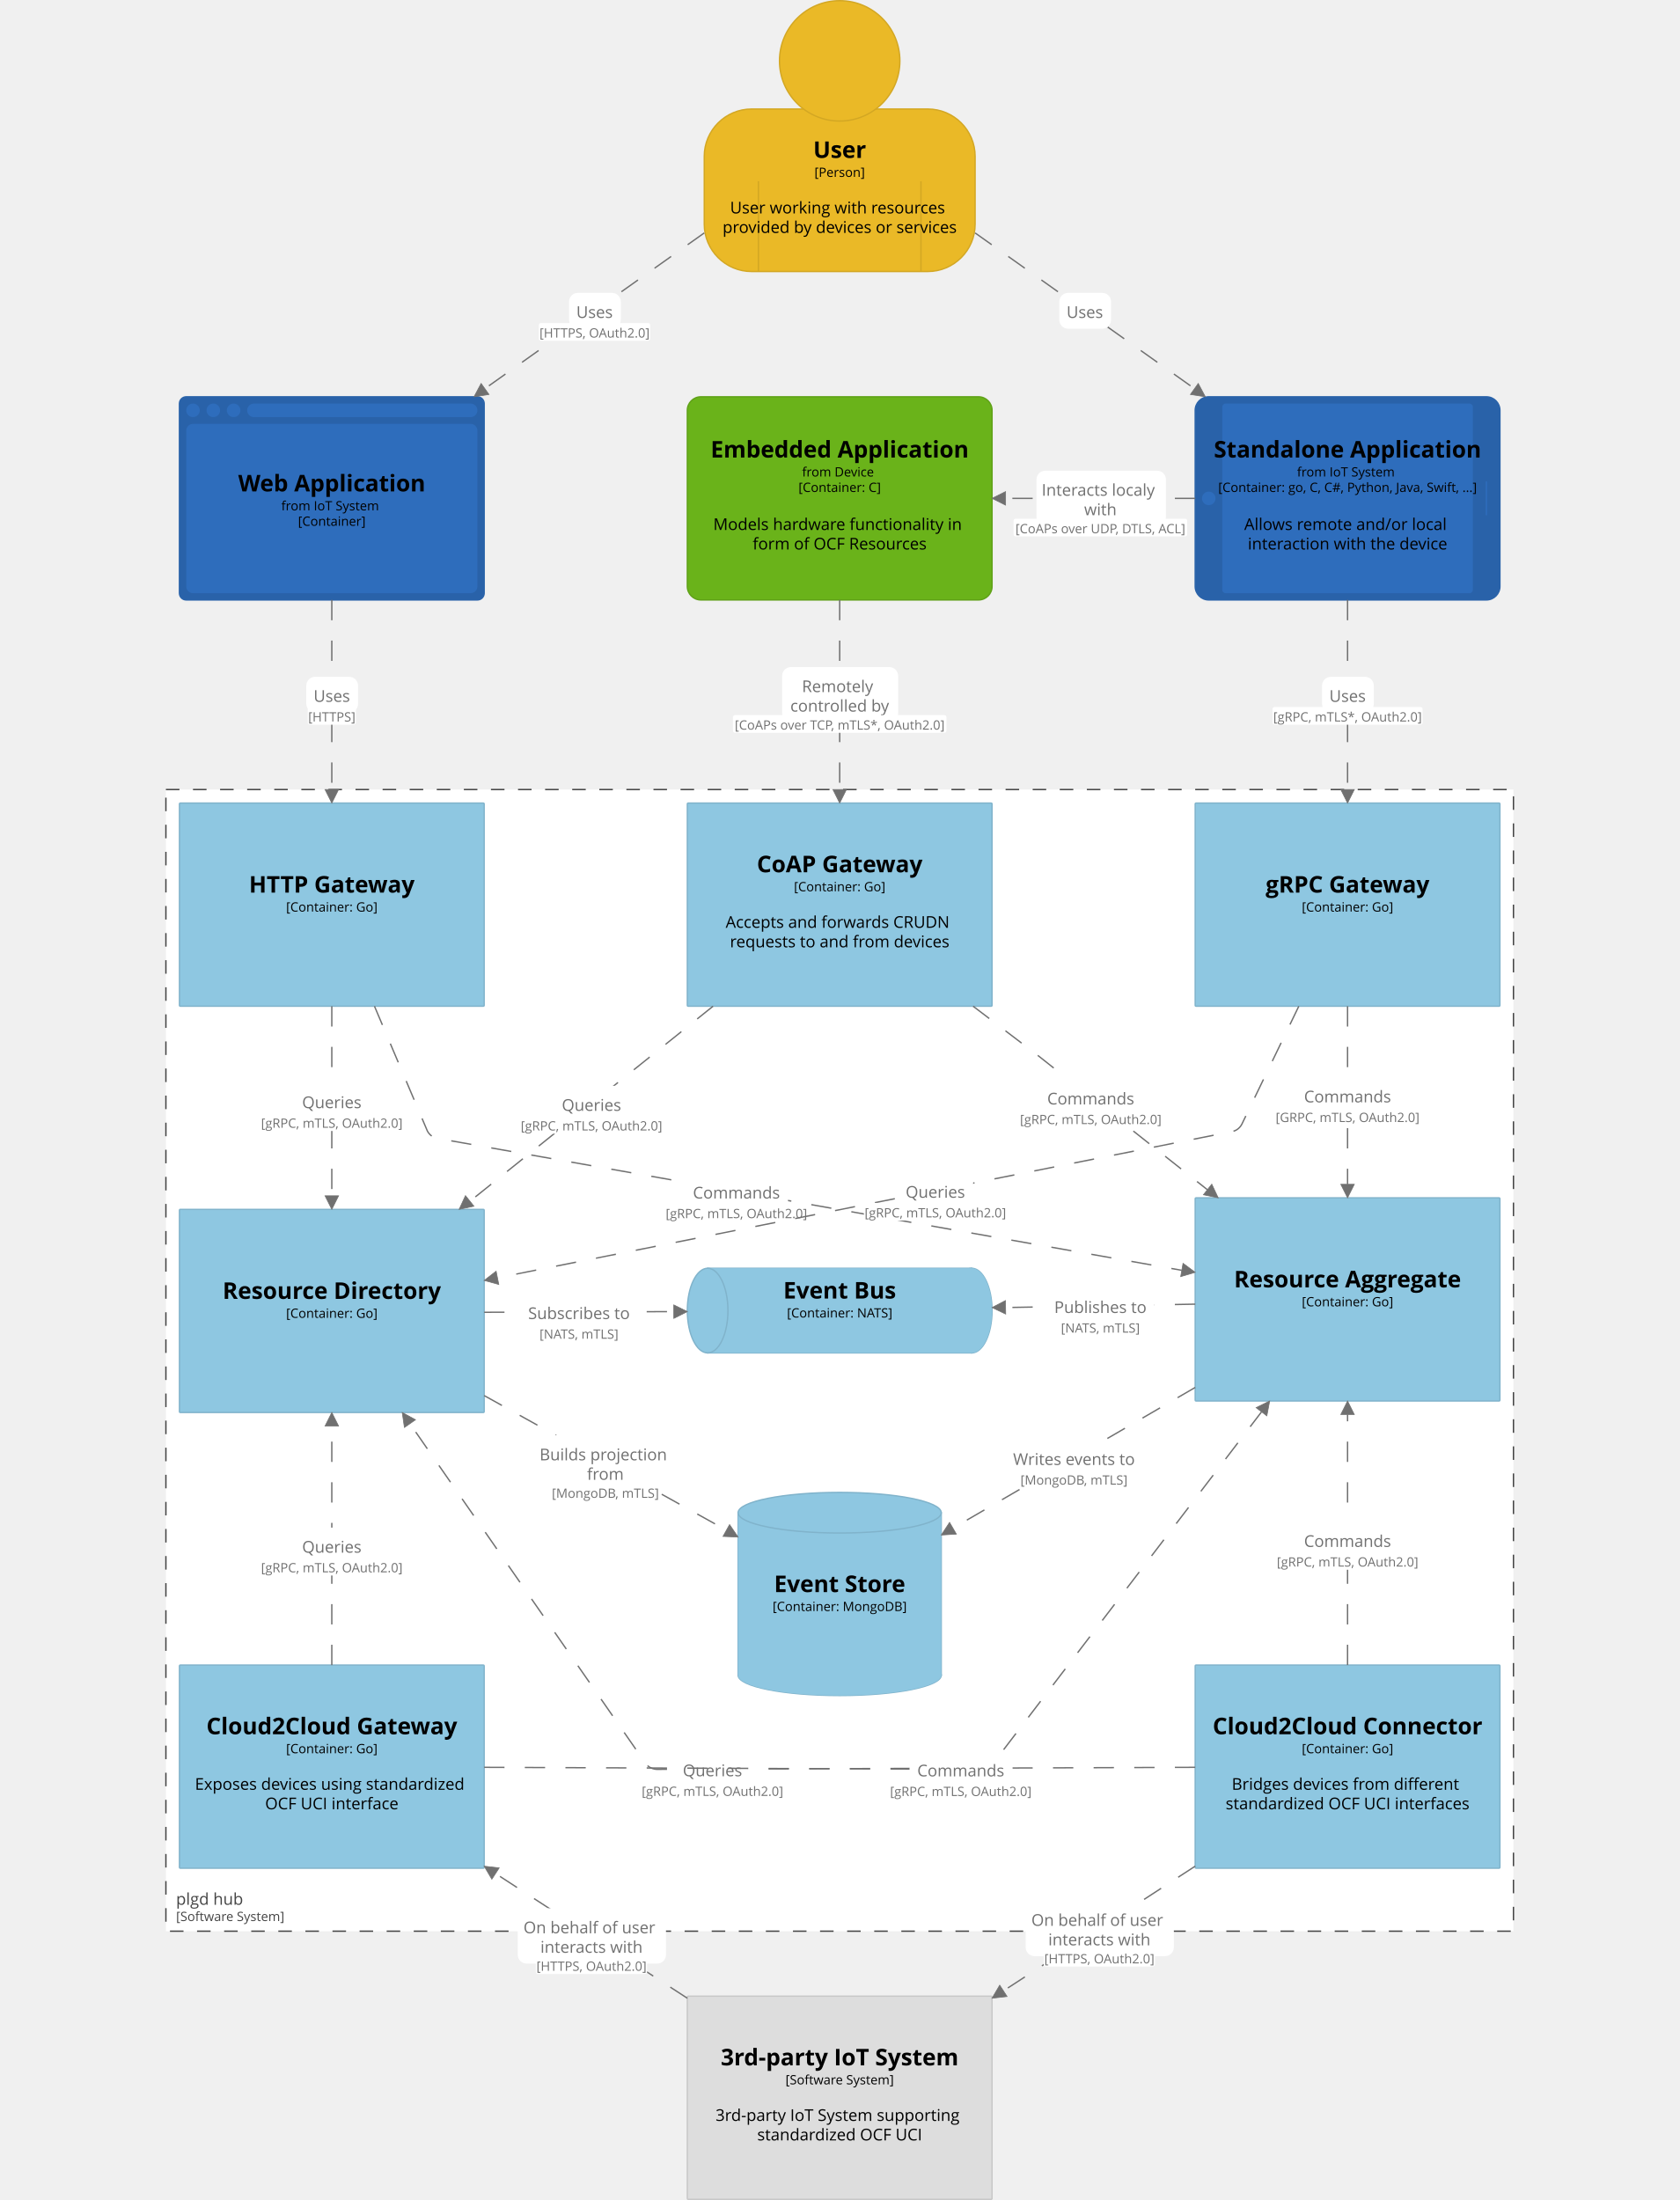
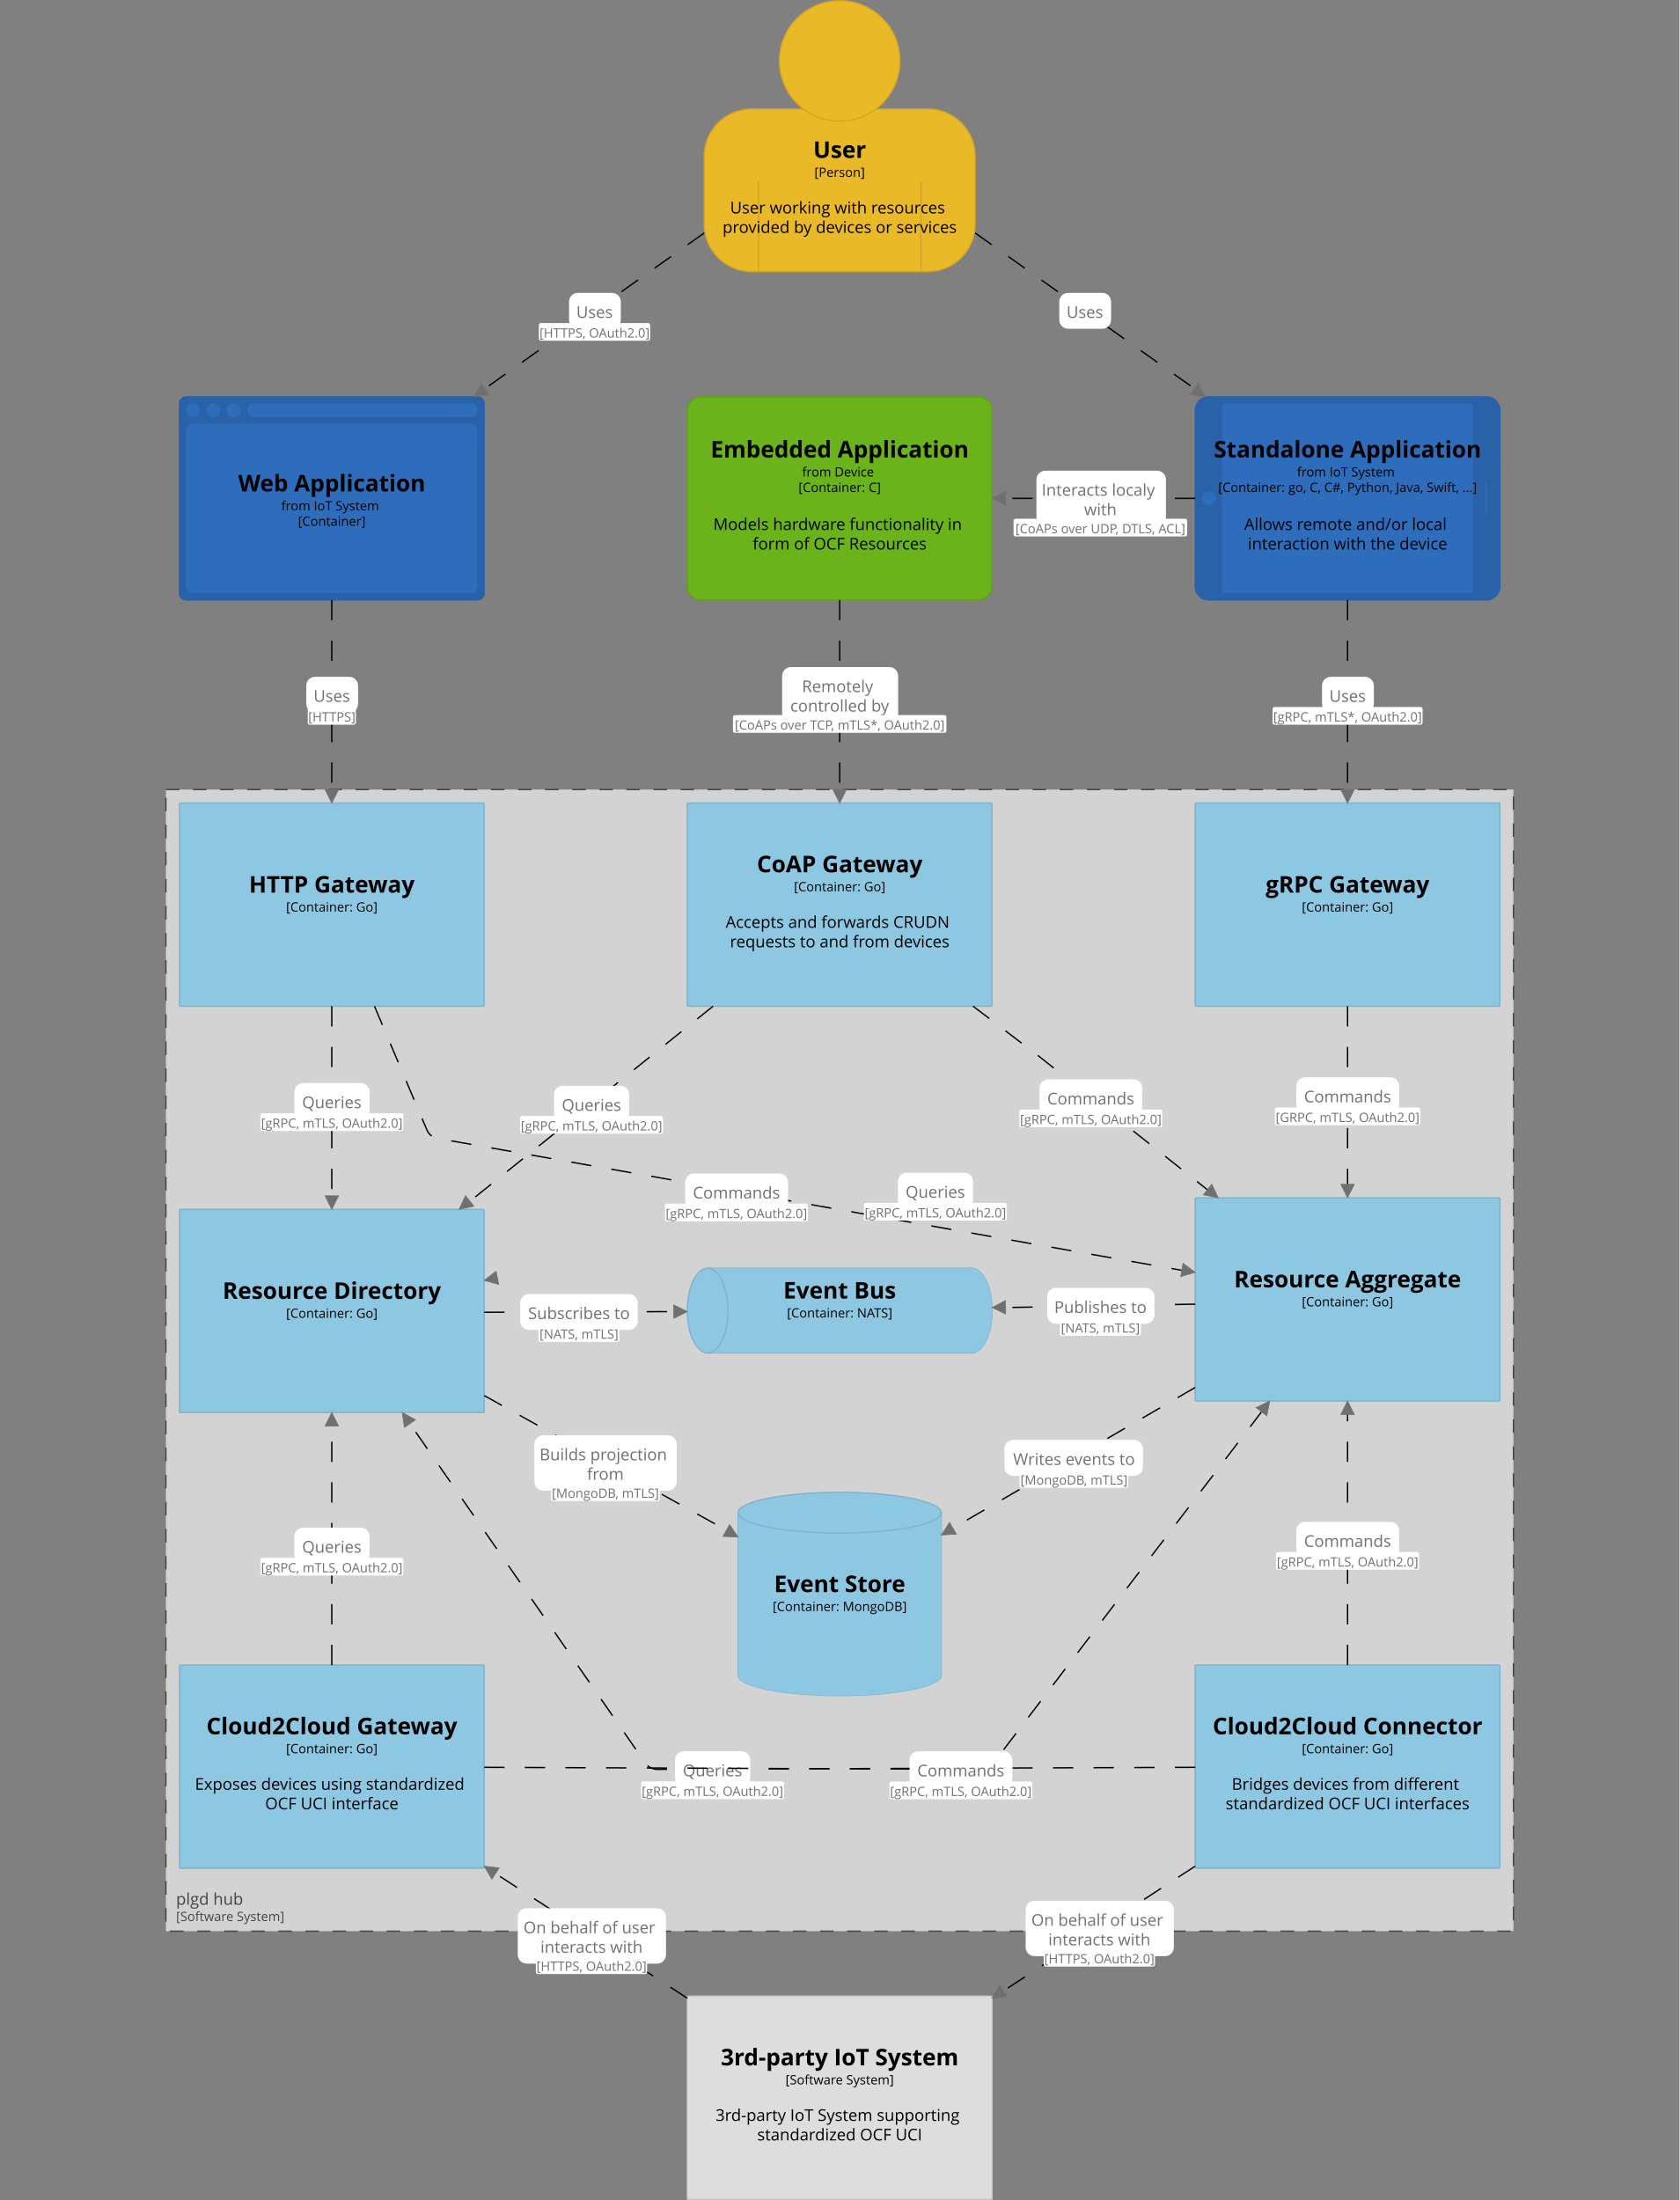
<svg xmlns="http://www.w3.org/2000/svg" xmlns:xlink="http://www.w3.org/1999/xlink" viewBox="0 0 2480 3249">
+   <rect width="100%" height="100%" fill="#808080" />
  <g transform="translate(245 1166)">
-     <rect width="1990" height="1686" rx="0" ry="0" fill="#fff" stroke="#444" stroke-width="2" stroke-dasharray="20, 20" pointer-events="none" />
+     <rect width="1990" height="1686" rx="0" ry="0" fill="lightgray" stroke="#444" stroke-width="2" stroke-dasharray="20, 20" pointer-events="none" />
    <text font-size="24" y="1647" fill="#444" x="10" pointer-events="visible" font-family="'Open Sans'" transform="translate(15)">
      <tspan dy="0em" x="0">plgd hub</tspan>
    </text>
    <text font-size="19" y="1671" fill="#444" x="10" pointer-events="visible" font-family="'Open Sans'" transform="translate(15)">
      <tspan dy="0em" x="0">[Software System]</tspan>
    </text>
  </g>
  <g transform="translate(1765 586)">
    <rect rx="20" ry="20" stroke="#2962a9" stroke-width="2" pointer-events="visiblePainted" fill="#2962a9" width="450" height="300" />
    <rect rx="5" ry="5" pointer-events="visiblePainted" fill="#2e6dbc" width="370" height="280" x="40" y="10" />
    <circle fill="#2e6dbc" cx="20" cy="150" r="10" />
    <path stroke="#2e6dbc" stroke-width="2" d="M430 125v50" />
    <text font-size="34" y=".8em" font-weight="bold" text-anchor="middle" pointer-events="visible" font-family="'Open Sans'" transform="translate(225 62.5)">
      <tspan dy="0em" x="0">Standalone Application</tspan>
    </text>
    <text font-size="19" y=".8em" text-anchor="middle" font-family="'Open Sans'" transform="translate(225 102.5)">
      <tspan dy="0em" x="0">from IoT System</tspan>
      <tspan dy="1.2em" x="0">[Container: go, C, C#, Python, Java, Swift, ...]</tspan>
    </text>
    <text font-size="24" y=".8em" text-anchor="middle" font-family="'Open Sans'" transform="translate(225 177.5)">
      <tspan dy="0em" x="0">Allows remote and/or local</tspan>
      <tspan dy="1.2em" x="0">interaction with the device</tspan>
    </text>
    <image />
  </g>
  <g transform="translate(265 586)">
    <rect rx="10" ry="10" stroke="#2962a9" stroke-width="2" pointer-events="visiblePainted" fill="#2962a9" width="450" height="300" />
    <rect rx="10" ry="10" pointer-events="visiblePainted" fill="#2e6dbc" width="430" height="250" x="10" y="40" />
    <circle fill="#2e6dbc" cx="20" cy="20" r="10" />
    <circle fill="#2e6dbc" cx="50" cy="20" r="10" />
    <circle fill="#2e6dbc" cx="80" cy="20" r="10" />
    <rect rx="10" ry="10" pointer-events="visiblePainted" fill="#2e6dbc" width="340" height="20" x="100" y="10" />
    <text font-size="34" y=".8em" font-weight="bold" text-anchor="middle" pointer-events="visible" font-family="'Open Sans'" transform="translate(225 112.5)">
      <tspan dy="0em" x="0">Web Application</tspan>
    </text>
    <text font-size="19" y=".8em" text-anchor="middle" font-family="'Open Sans'" transform="translate(225 152.5)">
      <tspan dy="0em" x="0">from IoT System</tspan>
      <tspan dy="1.2em" x="0">[Container]</tspan>
    </text>
    <image />
  </g>
  <g transform="translate(1015 586)">
    <rect rx="20" ry="20" stroke="#5fa117" stroke-width="2" pointer-events="visiblePainted" fill="#6ab31a" width="450" height="300" />
    <text font-size="34" y=".8em" font-weight="bold" text-anchor="middle" pointer-events="visible" font-family="'Open Sans'" transform="translate(225 62.5)">
      <tspan dy="0em" x="0">Embedded Application</tspan>
    </text>
    <text font-size="19" y=".8em" text-anchor="middle" font-family="'Open Sans'" transform="translate(225 102.5)">
      <tspan dy="0em" x="0">from Device</tspan>
      <tspan dy="1.2em" x="0">[Container: C]</tspan>
    </text>
    <text font-size="24" y=".8em" text-anchor="middle" font-family="'Open Sans'" transform="translate(225 177.5)">
      <tspan dy="0em" x="0">Models hardware functionality in</tspan>
      <tspan dy="1.2em" x="0">form of OCF Resources</tspan>
    </text>
    <image />
  </g>
  <g transform="translate(265 1786)">
    <rect rx="1" ry="1" stroke="#80b3cb" stroke-width="2" pointer-events="visiblePainted" fill="#8ec7e1" width="450" height="300" />
    <text font-size="34" y=".8em" font-weight="bold" text-anchor="middle" pointer-events="visible" font-family="'Open Sans'" transform="translate(225 105)">
      <tspan dy="0em" x="0">Resource Directory</tspan>
    </text>
    <text font-size="19" y=".8em" text-anchor="middle" font-family="'Open Sans'" transform="translate(225 145)">
      <tspan dy="0em" x="0">[Container: Go]</tspan>
    </text>
    <image />
  </g>
  <g transform="translate(1765 1769)">
    <rect rx="1" ry="1" stroke="#80b3cb" stroke-width="2" pointer-events="visiblePainted" fill="#8ec7e1" width="450" height="300" />
    <text font-size="34" y=".8em" font-weight="bold" text-anchor="middle" pointer-events="visible" font-family="'Open Sans'" transform="translate(225 105)">
      <tspan dy="0em" x="0">Resource Aggregate</tspan>
    </text>
    <text font-size="19" y=".8em" text-anchor="middle" font-family="'Open Sans'" transform="translate(225 145)">
      <tspan dy="0em" x="0">[Container: Go]</tspan>
    </text>
    <image />
  </g>
  <g transform="translate(1015 1186)">
    <rect rx="1" ry="1" stroke="#80b3cb" stroke-width="2" pointer-events="visiblePainted" fill="#8ec7e1" width="450" height="300" />
    <text font-size="34" y=".8em" font-weight="bold" text-anchor="middle" pointer-events="visible" font-family="'Open Sans'" transform="translate(225 75)">
      <tspan dy="0em" x="0">CoAP Gateway</tspan>
    </text>
    <text font-size="19" y=".8em" text-anchor="middle" font-family="'Open Sans'" transform="translate(225 115)">
      <tspan dy="0em" x="0">[Container: Go]</tspan>
    </text>
    <text font-size="24" y=".8em" text-anchor="middle" font-family="'Open Sans'" transform="translate(225 165)">
      <tspan dy="0em" x="0">Accepts and forwards CRUDN</tspan>
      <tspan dy="1.2em" x="0">requests to and from devices</tspan>
    </text>
    <image />
  </g>
  <g transform="translate(1765 1186)">
    <rect rx="1" ry="1" stroke="#80b3cb" stroke-width="2" pointer-events="visiblePainted" fill="#8ec7e1" width="450" height="300" />
    <text font-size="34" y=".8em" font-weight="bold" text-anchor="middle" pointer-events="visible" font-family="'Open Sans'" transform="translate(225 105)">
      <tspan dy="0em" x="0">gRPC Gateway</tspan>
    </text>
    <text font-size="19" y=".8em" text-anchor="middle" font-family="'Open Sans'" transform="translate(225 145)">
      <tspan dy="0em" x="0">[Container: Go]</tspan>
    </text>
    <image />
  </g>
  <g transform="translate(1040 1)">
    <rect y="160" width="400" height="240" rx="70" stroke="#d3a723" stroke-width="2" pointer-events="visiblePainted" fill="#eab927" />
    <circle cx="200" cy="88.889" r="88.889" stroke="#d3a723" stroke-width="2" pointer-events="visiblePainted" fill="#eab927" />
    <path stroke="#d3a723" stroke-width="2" d="M80 266.667V400M320 266.667V400" />
    <text font-size="34" y=".8em" font-weight="bold" text-anchor="middle" pointer-events="visible" font-family="'Open Sans'" transform="translate(200 205)">
      <tspan dy="0em" x="0">User</tspan>
    </text>
    <text font-size="19" y=".8em" text-anchor="middle" font-family="'Open Sans'" transform="translate(200 245)">
      <tspan dy="0em" x="0">[Person]</tspan>
    </text>
    <text font-size="24" y=".8em" text-anchor="middle" font-family="'Open Sans'" transform="translate(200 295)">
      <tspan dy="0em" x="0">User working with resources</tspan>
      <tspan dy="1.2em" x="0">provided by devices or services</tspan>
    </text>
    <image />
  </g>
  <g transform="translate(265 2459)">
    <rect rx="1" ry="1" stroke="#80b3cb" stroke-width="2" pointer-events="visiblePainted" fill="#8ec7e1" width="450" height="300" />
    <text font-size="34" y=".8em" font-weight="bold" text-anchor="middle" pointer-events="visible" font-family="'Open Sans'" transform="translate(225 75)">
      <tspan dy="0em" x="0">Cloud2Cloud Gateway</tspan>
    </text>
    <text font-size="19" y=".8em" text-anchor="middle" font-family="'Open Sans'" transform="translate(225 115)">
      <tspan dy="0em" x="0">[Container: Go]</tspan>
    </text>
    <text font-size="24" y=".8em" text-anchor="middle" font-family="'Open Sans'" transform="translate(225 165)">
      <tspan dy="0em" x="0">Exposes devices using standardized</tspan>
      <tspan dy="1.2em" x="0">OCF UCI interface</tspan>
    </text>
    <image />
  </g>
  <g transform="translate(1765 2459)">
    <rect rx="1" ry="1" stroke="#80b3cb" stroke-width="2" pointer-events="visiblePainted" fill="#8ec7e1" width="450" height="300" />
    <text font-size="34" y=".8em" font-weight="bold" text-anchor="middle" pointer-events="visible" font-family="'Open Sans'" transform="translate(225 75)">
      <tspan dy="0em" x="0">Cloud2Cloud Connector</tspan>
    </text>
    <text font-size="19" y=".8em" text-anchor="middle" font-family="'Open Sans'" transform="translate(225 115)">
      <tspan dy="0em" x="0">[Container: Go]</tspan>
    </text>
    <text font-size="24" y=".8em" text-anchor="middle" font-family="'Open Sans'" transform="translate(225 165)">
      <tspan dy="0em" x="0">Bridges devices from different</tspan>
      <tspan dy="1.2em" x="0">standardized OCF UCI interfaces</tspan>
    </text>
    <image />
  </g>
  <g transform="translate(1015 2948)">
    <rect rx="1" ry="1" stroke="#c7c7c7" stroke-width="2" pointer-events="visiblePainted" fill="#ddd" width="450" height="300" />
    <text font-size="34" y=".8em" font-weight="bold" text-anchor="middle" pointer-events="visible" font-family="'Open Sans'" transform="translate(225 75)">
      <tspan dy="0em" x="0">3rd-party IoT System</tspan>
    </text>
    <text font-size="19" y=".8em" text-anchor="middle" font-family="'Open Sans'" transform="translate(225 115)">
      <tspan dy="0em" x="0">[Software System]</tspan>
    </text>
    <text font-size="24" y=".8em" text-anchor="middle" font-family="'Open Sans'" transform="translate(225 165)">
      <tspan dy="0em" x="0">3rd-party IoT System supporting</tspan>
      <tspan dy="1.2em" x="0">standardized OCF UCI</tspan>
    </text>
    <image />
  </g>
  <g transform="translate(265 1186)">
    <rect rx="1" ry="1" stroke="#80b3cb" stroke-width="2" pointer-events="visiblePainted" fill="#8ec7e1" width="450" height="300" />
    <text font-size="34" y=".8em" font-weight="bold" text-anchor="middle" pointer-events="visible" font-family="'Open Sans'" transform="translate(225 105)">
      <tspan dy="0em" x="0">HTTP Gateway</tspan>
    </text>
    <text font-size="19" y=".8em" text-anchor="middle" font-family="'Open Sans'" transform="translate(225 145)">
      <tspan dy="0em" x="0">[Container: Go]</tspan>
    </text>
    <image />
  </g>
  <g transform="translate(1090 2204)">
    <ellipse id="a" cx="150" cy="270" rx="150" ry="30" stroke="#80b3cb" stroke-width="2" pointer-events="visiblePainted" fill="#8ec7e1" />
    <path id="b" stroke="#80b3cb" stroke-width="2" pointer-events="visiblePainted" fill="#8ec7e1" d="M0 30h300v240H0z" />
    <clipPath id="c" clipPathUnits="userSpaceOnUse">
      <use xlink:href="#a" width="100%" height="100%" />
      <use xlink:href="#b" width="100%" height="100%" />
    </clipPath>
    <path clip-path="url(#c)" pointer-events="visiblePainted" fill="#8ec7e1" d="M0 30h300v270H0z" />
    <ellipse cx="150" cy="30" rx="150" ry="30" stroke="#80b3cb" stroke-width="2" pointer-events="visiblePainted" fill="#8ec7e1" />
    <text font-size="34" y=".8em" font-weight="bold" text-anchor="middle" pointer-events="visible" font-family="'Open Sans'" transform="translate(150 120)">
      <tspan dy="0em" x="0">Event Store</tspan>
    </text>
    <text font-size="19" y=".8em" text-anchor="middle" font-family="'Open Sans'" transform="translate(150 160)">
      <tspan dy="0em" x="0">[Container: MongoDB]</tspan>
    </text>
    <image />
  </g>
  <g transform="translate(1015 1873)">
    <ellipse id="d" cx="420" cy="62.5" rx="30" ry="62.5" stroke="#80b3cb" stroke-width="2" pointer-events="visiblePainted" fill="#8ec7e1" />
    <path id="e" stroke="#80b3cb" stroke-width="2" pointer-events="visiblePainted" fill="#8ec7e1" d="M30 0h390v125H30z" />
    <clipPath id="f" clipPathUnits="userSpaceOnUse">
      <use xlink:href="#d" width="100%" height="100%" />
      <use xlink:href="#e" width="100%" height="100%" />
    </clipPath>
    <path clip-path="url(#f)" pointer-events="visiblePainted" fill="#8ec7e1" d="M30 0h420v125H30z" />
    <ellipse cx="30" cy="62.5" rx="30" ry="62.5" stroke="#80b3cb" stroke-width="2" pointer-events="visiblePainted" fill="#8ec7e1" />
    <text font-size="34" y=".8em" font-weight="bold" text-anchor="middle" pointer-events="visible" font-family="'Open Sans'" transform="translate(225 17.5)">
      <tspan dy="0em" x="0">Event Bus</tspan>
    </text>
    <text font-size="19" y=".8em" text-anchor="middle" font-family="'Open Sans'" transform="translate(225 57.5)">
      <tspan dy="0em" x="0">[Container: NATS]</tspan>
    </text>
    <image />
  </g>
  <g transform="translate(0 -2)">
-     <path stroke="#707070" stroke-width="2" stroke-dasharray="30, 30" fill="none" d="M1053 1488l-359 288" />
+     <path stroke="black" stroke-width="2" stroke-dasharray="30, 30" fill="none" d="M1053 1488l-359 288" />
    <path fill="#707070" stroke="#707070" d="M687.37 1767.697L678 1788l21.864-4.685z" />
    <path fill="none" d="M1053 1488l-359 288" />
    <g cursor="move">
      <g transform="translate(873.5 1632)" pointer-events="none">
        <rect fill="#fff" rx="3" ry="3" stroke="#fff" stroke-width="20" width="91.05" height="33" transform="translate(-45.3 -16.5)" />
        <text font-size="24" y=".8em" text-anchor="middle" fill="#707070" font-family="'Open Sans'" transform="translate(0 -8.7)">
          <tspan dy="0em" x="0">Queries</tspan>
        </text>
      </g>
      <g transform="translate(873.5 1663.2)" pointer-events="none">
        <rect fill="#fff" rx="3" ry="3" width="211.098" height="26.125" transform="translate(-105.5 -13.1)" />
        <text font-size="19" y=".8em" text-anchor="middle" fill="#707070" font-family="'Open Sans'" transform="translate(0 -6.9)">
          <tspan dy="0em" x="0">[gRPC, mTLS, OAuth2.0]</tspan>
        </text>
      </g>
    </g>
  </g>
  <g transform="translate(0 -2)">
-     <path stroke="#707070" stroke-width="2" stroke-dasharray="30, 30" fill="none" d="M1765 2051l-358 208" />
+     <path stroke="black" stroke-width="2" stroke-dasharray="30, 30" fill="none" d="M1765 2051l-358 208" />
    <path fill="#707070" stroke="#707070" d="M1402.265 2250.303l-12.265 18.697 22.316-1.406z" />
    <path fill="none" d="M1765 2051l-358 208" />
    <g cursor="move">
      <g transform="translate(1586 2155)" pointer-events="none">
        <rect fill="#fff" rx="3" ry="3" stroke="#fff" stroke-width="20" width="184.7" height="33" transform="translate(-92.8 -16.5)" />
        <text font-size="24" y=".8em" text-anchor="middle" fill="#707070" font-family="'Open Sans'" transform="translate(0 -8.7)">
          <tspan dy="0em" x="0">Writes events to</tspan>
        </text>
      </g>
      <g transform="translate(1586 2186.2)" pointer-events="none">
        <rect fill="#fff" rx="3" ry="3" width="160.59" height="26.125" transform="translate(-80.3 -13.1)" />
        <text font-size="19" y=".8em" text-anchor="middle" fill="#707070" font-family="'Open Sans'" transform="translate(0 -6.9)">
          <tspan dy="0em" x="0">[MongoDB, mTLS]</tspan>
        </text>
      </g>
    </g>
  </g>
  <g transform="translate(0 -2)">
-     <path stroke="#707070" stroke-width="2" stroke-dasharray="30, 30" fill="none" d="M490 888v280" />
+     <path stroke="black" stroke-width="2" stroke-dasharray="30, 30" fill="none" d="M490 888v280" />
    <path fill="#707070" stroke="#707070" d="M480 1168l10 20 10-20z" />
    <path fill="none" d="M490 888v280" />
    <g cursor="move">
      <g transform="translate(490 1028)" pointer-events="none">
        <rect fill="#fff" rx="3" ry="3" stroke="#fff" stroke-width="20" width="56.5" height="33" transform="translate(-27.7 -16.5)" />
        <text font-size="24" y=".8em" text-anchor="middle" fill="#707070" font-family="'Open Sans'" transform="translate(0 -8.7)">
          <tspan dy="0em" x="0">Uses</tspan>
        </text>
      </g>
      <g transform="translate(490 1059.2)" pointer-events="none">
        <rect fill="#fff" rx="3" ry="3" width="71.092" height="26.125" transform="translate(-35.5 -13.1)" />
        <text font-size="19" y=".8em" text-anchor="middle" fill="#707070" font-family="'Open Sans'" transform="translate(0 -6.9)">
          <tspan dy="0em" x="0">[HTTPS]</tspan>
        </text>
      </g>
    </g>
  </g>
  <g transform="translate(0 -2)">
-     <path stroke="#707070" stroke-width="2" stroke-dasharray="30, 30" fill="none" d="M1765 1928l-280 5" />
+     <path stroke="black" stroke-width="2" stroke-dasharray="30, 30" fill="none" d="M1765 1928l-280 5" />
    <path fill="#707070" stroke="#707070" d="M1484.831 1922.668L1465 1933l20.164 9.665z" />
    <path fill="none" d="M1765 1928l-280 5" />
    <g cursor="move">
      <g transform="translate(1625 1930.5)" pointer-events="none">
        <rect fill="#fff" rx="3" ry="3" stroke="#fff" stroke-width="20" width="138.55" height="33" transform="translate(-68.7 -16.5)" />
        <text font-size="24" y=".8em" text-anchor="middle" fill="#707070" font-family="'Open Sans'" transform="translate(0 -8.7)">
          <tspan dy="0em" x="0">Publishes to</tspan>
        </text>
      </g>
      <g transform="translate(1625 1961.7)" pointer-events="none">
        <rect fill="#fff" rx="3" ry="3" width="119.542" height="26.125" transform="translate(-59.8 -13.1)" />
        <text font-size="19" y=".8em" text-anchor="middle" fill="#707070" font-family="'Open Sans'" transform="translate(0 -6.9)">
          <tspan dy="0em" x="0">[NATS, mTLS]</tspan>
        </text>
      </g>
    </g>
  </g>
  <g transform="translate(0 -2)">
-     <path stroke="#707070" stroke-width="2" stroke-dasharray="30, 30" fill="none" d="M1990 2461v-370" />
+     <path stroke="black" stroke-width="2" stroke-dasharray="30, 30" fill="none" d="M1990 2461v-370" />
    <path fill="#707070" stroke="#707070" d="M2000 2091l-10-20-10 20z" />
    <path fill="none" d="M1990 2461v-370" />
    <g cursor="move">
      <g transform="translate(1990 2276)" pointer-events="none">
        <rect fill="#fff" rx="3" ry="3" stroke="#fff" stroke-width="20" width="131.9" height="33" transform="translate(-65.7 -16.5)" />
        <text font-size="24" y=".8em" text-anchor="middle" fill="#707070" font-family="'Open Sans'" transform="translate(0 -8.7)">
          <tspan dy="0em" x="0">Commands</tspan>
        </text>
      </g>
      <g transform="translate(1990 2307.2)" pointer-events="none">
        <rect fill="#fff" rx="3" ry="3" width="211.098" height="26.125" transform="translate(-105.5 -13.1)" />
        <text font-size="19" y=".8em" text-anchor="middle" fill="#707070" font-family="'Open Sans'" transform="translate(0 -6.9)">
          <tspan dy="0em" x="0">[gRPC, mTLS, OAuth2.0]</tspan>
        </text>
      </g>
    </g>
  </g>
  <g transform="translate(0 -2)">
-     <path stroke="#707070" stroke-width="2" stroke-dasharray="30, 30" fill="none" d="M715 1940l280-1" />
+     <path stroke="black" stroke-width="2" stroke-dasharray="30, 30" fill="none" d="M715 1940l280-1" />
    <path fill="#707070" stroke="#707070" d="M995.033 1949.067L1015 1939l-20.033-9.933z" />
    <path fill="none" d="M715 1940l280-1" />
    <g cursor="move">
      <g transform="translate(855 1939.5)" pointer-events="none">
        <rect fill="#fff" rx="3" ry="3" stroke="#fff" stroke-width="20" width="153.55" height="33" transform="translate(-76.8 -16.5)" />
        <text font-size="24" y=".8em" text-anchor="middle" fill="#707070" font-family="'Open Sans'" transform="translate(0 -8.7)">
          <tspan dy="0em" x="0">Subscribes to</tspan>
        </text>
      </g>
      <g transform="translate(855 1970.7)" pointer-events="none">
        <rect fill="#fff" rx="3" ry="3" width="119.542" height="26.125" transform="translate(-59.8 -13.1)" />
        <text font-size="19" y=".8em" text-anchor="middle" fill="#707070" font-family="'Open Sans'" transform="translate(0 -6.9)">
          <tspan dy="0em" x="0">[NATS, mTLS]</tspan>
        </text>
      </g>
    </g>
  </g>
  <g transform="translate(0 -2)">
-     <path stroke="#707070" stroke-width="2" stroke-dasharray="30, 30" fill="none" d="M715 2063l358 199" />
+     <path stroke="black" stroke-width="2" stroke-dasharray="30, 30" fill="none" d="M715 2063l358 199" />
    <path fill="#707070" stroke="#707070" d="M1067.662 2270.998l22.338 1.002-12.602-18.472z" />
    <path fill="none" d="M715 2063l358 199" />
    <g cursor="move">
      <g transform="translate(894 2162.5)" pointer-events="none">
        <rect fill="#fff" rx="3" ry="3" stroke="#fff" stroke-width="20" width="190.15" height="61.8" transform="translate(-94.8 -30.9)" />
        <text font-size="24" y=".8em" text-anchor="middle" fill="#707070" font-family="'Open Sans'" transform="translate(0 -23.1)">
          <tspan dy="0em" x="0">Builds projection</tspan>
          <tspan dy="1.2em" x="0">from</tspan>
        </text>
      </g>
      <g transform="translate(894 2205.7)" pointer-events="none">
        <rect fill="#fff" rx="3" ry="3" width="160.59" height="26.125" transform="translate(-80.3 -13.1)" />
        <text font-size="19" y=".8em" text-anchor="middle" fill="#707070" font-family="'Open Sans'" transform="translate(0 -6.9)">
          <tspan dy="0em" x="0">[MongoDB, mTLS]</tspan>
        </text>
      </g>
    </g>
  </g>
  <g transform="translate(0 -2)">
-     <path stroke="#707070" stroke-width="2" stroke-dasharray="30, 30" fill="none" d="M1765 2758l-283 184" />
+     <path stroke="black" stroke-width="2" stroke-dasharray="30, 30" fill="none" d="M1765 2758l-283 184" />
    <path fill="#707070" stroke="#707070" d="M1476.319 2933.716l-11.319 19.284 22.219-2.515z" />
    <path fill="none" d="M1765 2758l-283 184" />
    <g cursor="move">
      <g transform="translate(1623.5 2850)" pointer-events="none">
        <rect fill="#fff" rx="3" ry="3" stroke="#fff" stroke-width="20" width="198.9" height="61.8" transform="translate(-98.9 -30.9)" />
        <text font-size="24" y=".8em" text-anchor="middle" fill="#707070" font-family="'Open Sans'" transform="translate(0 -23.1)">
          <tspan dy="0em" x="0">On behalf of user</tspan>
          <tspan dy="1.2em" x="0">interacts with</tspan>
        </text>
      </g>
      <g transform="translate(1623.5 2893.2)" pointer-events="none">
        <rect fill="#fff" rx="3" ry="3" width="164.35" height="26.125" transform="translate(-82.2 -13.1)" />
        <text font-size="19" y=".8em" text-anchor="middle" fill="#707070" font-family="'Open Sans'" transform="translate(0 -6.9)">
          <tspan dy="0em" x="0">[HTTPS, OAuth2.0]</tspan>
        </text>
      </g>
    </g>
  </g>
  <g transform="translate(0 -2)">
-     <path stroke="#707070" stroke-width="2" stroke-dasharray="30, 30" fill="none" d="M1440 346l324 230" />
+     <path stroke="black" stroke-width="2" stroke-dasharray="30, 30" fill="none" d="M1440 346l324 230" />
    <path fill="#707070" stroke="#707070" d="M1757.907 584.55l22.093 3.451-10.495-19.745z" />
    <path fill="none" d="M1440 346l324 230" />
    <g cursor="move">
      <g transform="translate(1602 461)" pointer-events="none">
        <rect fill="#fff" rx="3" ry="3" stroke="#fff" stroke-width="20" width="56.5" height="33" transform="translate(-27.7 -16.5)" />
        <text font-size="24" y=".8em" text-anchor="middle" fill="#707070" font-family="'Open Sans'" transform="translate(0 -8.7)">
          <tspan dy="0em" x="0">Uses</tspan>
        </text>
      </g>
    </g>
  </g>
  <g transform="translate(0 -2)">
-     <path stroke="#707070" stroke-width="2" stroke-dasharray="30, 30" fill="none" d="M1990 888v280" />
+     <path stroke="black" stroke-width="2" stroke-dasharray="30, 30" fill="none" d="M1990 888v280" />
    <path fill="#707070" stroke="#707070" d="M1980 1168l10 20 10-20z" />
    <path fill="none" d="M1990 888v280" />
    <g cursor="move">
      <g transform="translate(1990 1028)" pointer-events="none">
        <rect fill="#fff" rx="3" ry="3" stroke="#fff" stroke-width="20" width="56.5" height="33" transform="translate(-27.7 -16.5)" />
        <text font-size="24" y=".8em" text-anchor="middle" fill="#707070" font-family="'Open Sans'" transform="translate(0 -8.7)">
          <tspan dy="0em" x="0">Uses</tspan>
        </text>
      </g>
      <g transform="translate(1990 1059.2)" pointer-events="none">
        <rect fill="#fff" rx="3" ry="3" width="221.588" height="26.125" transform="translate(-110.8 -13.1)" />
        <text font-size="19" y=".8em" text-anchor="middle" fill="#707070" font-family="'Open Sans'" transform="translate(0 -6.9)">
          <tspan dy="0em" x="0">[gRPC, mTLS*, OAuth2.0]</tspan>
        </text>
      </g>
    </g>
  </g>
  <g transform="translate(0 -2)">
-     <path stroke="#707070" stroke-width="2" stroke-dasharray="30, 30" fill="none" d="M1765 2612l-795 3s-10 0-16-8l-349-503" />
+     <path stroke="black" stroke-width="2" stroke-dasharray="30, 30" fill="none" d="M1765 2612l-795 3s-10 0-16-8l-349-503" />
    <path fill="#707070" stroke="#707070" d="M613.622 2098.723l-19.622-10.723 3.195 22.131z" />
    <path fill="none" d="M1765 2612l-795 3s-10 0-16-8l-349-503" />
    <g cursor="move">
      <g transform="translate(1052.156 2614.69)" pointer-events="none">
        <rect fill="#fff" rx="3" ry="3" stroke="#fff" stroke-width="20" width="91.05" height="33" transform="translate(-45.3 -16.5)" />
        <text font-size="24" y=".8em" text-anchor="middle" fill="#707070" font-family="'Open Sans'" transform="translate(0 -8.7)">
          <tspan dy="0em" x="0">Queries</tspan>
        </text>
      </g>
      <g transform="translate(1052.156 2645.89)" pointer-events="none">
        <rect fill="#fff" rx="3" ry="3" width="211.098" height="26.125" transform="translate(-105.5 -13.1)" />
        <text font-size="19" y=".8em" text-anchor="middle" fill="#707070" font-family="'Open Sans'" transform="translate(0 -6.9)">
          <tspan dy="0em" x="0">[gRPC, mTLS, OAuth2.0]</tspan>
        </text>
      </g>
    </g>
  </g>
  <g transform="translate(0 -2)">
-     <path stroke="#707070" stroke-width="2" stroke-dasharray="30, 30" fill="none" d="M1437 1488l75 57 16 12 255 202" />
+     <path stroke="black" stroke-width="2" stroke-dasharray="30, 30" fill="none" d="M1437 1488l75 57 16 12 255 202" />
    <path fill="#707070" stroke="#707070" d="M1777.103 1766.469l21.897 4.531-9.513-20.236z" />
    <path fill="none" d="M1437 1488l75 57 16 12 255 202" />
    <g cursor="move">
      <g transform="translate(1610.741 1622.544)" pointer-events="none">
        <rect fill="#fff" rx="3" ry="3" stroke="#fff" stroke-width="20" width="131.9" height="33" transform="translate(-65.7 -16.5)" />
        <text font-size="24" y=".8em" text-anchor="middle" fill="#707070" font-family="'Open Sans'" transform="translate(0 -8.7)">
          <tspan dy="0em" x="0">Commands</tspan>
        </text>
      </g>
      <g transform="translate(1610.741 1653.744)" pointer-events="none">
        <rect fill="#fff" rx="3" ry="3" width="211.098" height="26.125" transform="translate(-105.5 -13.1)" />
        <text font-size="19" y=".8em" text-anchor="middle" fill="#707070" font-family="'Open Sans'" transform="translate(0 -6.9)">
          <tspan dy="0em" x="0">[gRPC, mTLS, OAuth2.0]</tspan>
        </text>
      </g>
    </g>
  </g>
  <g transform="translate(0 -2)">
-     <path stroke="#707070" stroke-width="2" stroke-dasharray="30, 30" fill="none" d="M1990 1488v263" />
+     <path stroke="black" stroke-width="2" stroke-dasharray="30, 30" fill="none" d="M1990 1488v263" />
    <path fill="#707070" stroke="#707070" d="M1980 1751l10 20 10-20z" />
    <path fill="none" d="M1990 1488v263" />
    <g cursor="move">
      <g transform="translate(1990 1619.5)" pointer-events="none">
        <rect fill="#fff" rx="3" ry="3" stroke="#fff" stroke-width="20" width="131.9" height="33" transform="translate(-65.7 -16.5)" />
        <text font-size="24" y=".8em" text-anchor="middle" fill="#707070" font-family="'Open Sans'" transform="translate(0 -8.7)">
          <tspan dy="0em" x="0">Commands</tspan>
        </text>
      </g>
      <g transform="translate(1990 1650.7)" pointer-events="none">
        <rect fill="#fff" rx="3" ry="3" width="214.502" height="26.125" transform="translate(-107.3 -13.1)" />
        <text font-size="19" y=".8em" text-anchor="middle" fill="#707070" font-family="'Open Sans'" transform="translate(0 -6.9)">
          <tspan dy="0em" x="0">[GRPC, mTLS, OAuth2.0]</tspan>
        </text>
      </g>
    </g>
  </g>
  <g transform="translate(0 -2)">
-     <path stroke="#707070" stroke-width="2" stroke-dasharray="30, 30" fill="none" d="M490 2461v-353" />
+     <path stroke="black" stroke-width="2" stroke-dasharray="30, 30" fill="none" d="M490 2461v-353" />
    <path fill="#707070" stroke="#707070" d="M500 2108l-10-20-10 20z" />
    <path fill="none" d="M490 2461v-353" />
    <g cursor="move">
      <g transform="translate(490 2284.5)" pointer-events="none">
        <rect fill="#fff" rx="3" ry="3" stroke="#fff" stroke-width="20" width="91.05" height="33" transform="translate(-45.3 -16.5)" />
        <text font-size="24" y=".8em" text-anchor="middle" fill="#707070" font-family="'Open Sans'" transform="translate(0 -8.7)">
          <tspan dy="0em" x="0">Queries</tspan>
        </text>
      </g>
      <g transform="translate(490 2315.7)" pointer-events="none">
        <rect fill="#fff" rx="3" ry="3" width="211.098" height="26.125" transform="translate(-105.5 -13.1)" />
        <text font-size="19" y=".8em" text-anchor="middle" fill="#707070" font-family="'Open Sans'" transform="translate(0 -6.9)">
          <tspan dy="0em" x="0">[gRPC, mTLS, OAuth2.0]</tspan>
        </text>
      </g>
    </g>
  </g>
  <g transform="translate(0 -2)">
-     <path stroke="#707070" stroke-width="2" stroke-dasharray="30, 30" fill="none" d="M553 1488l78 184s4 9 14 11l1100 195" />
+     <path stroke="black" stroke-width="2" stroke-dasharray="30, 30" fill="none" d="M553 1488l78 184s4 9 14 11l1100 195" />
    <path fill="#707070" stroke="#707070" d="M1743.563 1887.361l21.437-6.361-17.951-13.333z" />
    <path fill="none" d="M553 1488l78 184s4 9 14 11l1100 195" />
    <g cursor="move">
      <g transform="translate(1087.536 1761.45)" pointer-events="none">
        <rect fill="#fff" rx="3" ry="3" stroke="#fff" stroke-width="20" width="131.9" height="33" transform="translate(-65.7 -16.5)" />
        <text font-size="24" y=".8em" text-anchor="middle" fill="#707070" font-family="'Open Sans'" transform="translate(0 -8.7)">
          <tspan dy="0em" x="0">Commands</tspan>
        </text>
      </g>
      <g transform="translate(1087.536 1792.65)" pointer-events="none">
        <rect fill="#fff" rx="3" ry="3" width="211.098" height="26.125" transform="translate(-105.5 -13.1)" />
        <text font-size="19" y=".8em" text-anchor="middle" fill="#707070" font-family="'Open Sans'" transform="translate(0 -6.9)">
          <tspan dy="0em" x="0">[gRPC, mTLS, OAuth2.0]</tspan>
        </text>
      </g>
    </g>
  </g>
  <g transform="translate(0 -2)">
-     <path stroke="#707070" stroke-width="2" stroke-dasharray="30, 30" fill="none" d="M715 2612l735 3s10 0 16-8l397-520" />
+     <path stroke="black" stroke-width="2" stroke-dasharray="30, 30" fill="none" d="M715 2612l735 3s10 0 16-8l397-520" />
    <path fill="#707070" stroke="#707070" d="M1870.82 2092.967l4.18-21.967-20.081 9.836z" />
    <path fill="none" d="M715 2612l735 3s10 0 16-8l397-520" />
    <g cursor="move">
      <g transform="translate(1418.847 2614.873)" pointer-events="none">
        <rect fill="#fff" rx="3" ry="3" stroke="#fff" stroke-width="20" width="131.9" height="33" transform="translate(-65.7 -16.5)" />
        <text font-size="24" y=".8em" text-anchor="middle" fill="#707070" font-family="'Open Sans'" transform="translate(0 -8.7)">
          <tspan dy="0em" x="0">Commands</tspan>
        </text>
      </g>
      <g transform="translate(1418.847 2646.073)" pointer-events="none">
        <rect fill="#fff" rx="3" ry="3" width="211.098" height="26.125" transform="translate(-105.5 -13.1)" />
        <text font-size="19" y=".8em" text-anchor="middle" fill="#707070" font-family="'Open Sans'" transform="translate(0 -6.9)">
          <tspan dy="0em" x="0">[gRPC, mTLS, OAuth2.0]</tspan>
        </text>
      </g>
    </g>
  </g>
  <g transform="translate(0 -2)">
-     <path stroke="#707070" stroke-width="2" stroke-dasharray="30, 30" fill="none" d="M1918 1488l-84 174s-4 9-14 11L735 1889" />
+     <path stroke="#black" stroke-width="2" stroke-dasharray="30, 30" fill="none" d="M1918 1488l-84 174s-4 9-14 11L735 1889" />
    <path fill="#707070" stroke="#707070" d="M732.662 1879.287l-17.662 13.713 21.568 5.902z" />
    <path fill="none" d="M1918 1488l-84 174s-4 9-14 11L735 1889" />
    <g cursor="move">
      <g transform="translate(1381.285 1760.339)" pointer-events="none">
        <rect fill="#fff" rx="3" ry="3" stroke="#fff" stroke-width="20" width="91.05" height="33" transform="translate(-45.3 -16.5)" />
        <text font-size="24" y=".8em" text-anchor="middle" fill="#707070" font-family="'Open Sans'" transform="translate(0 -8.7)">
          <tspan dy="0em" x="0">Queries</tspan>
        </text>
      </g>
      <g transform="translate(1381.285 1791.539)" pointer-events="none">
        <rect fill="#fff" rx="3" ry="3" width="211.098" height="26.125" transform="translate(-105.5 -13.1)" />
        <text font-size="19" y=".8em" text-anchor="middle" fill="#707070" font-family="'Open Sans'" transform="translate(0 -6.9)">
          <tspan dy="0em" x="0">[gRPC, mTLS, OAuth2.0]</tspan>
        </text>
      </g>
    </g>
  </g>
  <g transform="translate(0 -2)">
-     <path stroke="#707070" stroke-width="2" stroke-dasharray="30, 30" fill="none" d="M1765 738h-280" />
+     <path stroke="black" stroke-width="2" stroke-dasharray="30, 30" fill="none" d="M1765 738h-280" />
    <path fill="#707070" stroke="#707070" d="M1485 728l-20 10 20 10z" />
    <path fill="none" d="M1765 738h-280" />
    <g cursor="move">
      <g transform="translate(1625 738)" pointer-events="none">
        <rect fill="#fff" rx="3" ry="3" stroke="#fff" stroke-width="20" width="171.2" height="61.8" transform="translate(-84.4 -30.9)" />
        <text font-size="24" y=".8em" text-anchor="middle" fill="#707070" font-family="'Open Sans'" transform="translate(0 -23.1)">
          <tspan dy="0em" x="0">Interacts localy</tspan>
          <tspan dy="1.2em" x="0">with</tspan>
        </text>
      </g>
      <g transform="translate(1625 781.2)" pointer-events="none">
        <rect fill="#fff" rx="3" ry="3" width="256.342" height="26.125" transform="translate(-128.2 -13.1)" />
        <text font-size="19" y=".8em" text-anchor="middle" fill="#707070" font-family="'Open Sans'" transform="translate(0 -6.9)">
          <tspan dy="0em" x="0">[CoAPs over UDP, DTLS, ACL]</tspan>
        </text>
      </g>
    </g>
  </g>
  <g transform="translate(0 -2)">
-     <path stroke="#707070" stroke-width="2" stroke-dasharray="30, 30" fill="none" d="M1040 346L716 576" />
+     <path stroke="black" stroke-width="2" stroke-dasharray="30, 30" fill="none" d="M1040 346L716 576" />
    <path fill="#707070" stroke="#707070" d="M710.495 568.255l-10.495 19.745 22.093-3.451z" />
    <path fill="none" d="M1040 346L716 576" />
    <g cursor="move">
      <g transform="translate(878 461)" pointer-events="none">
        <rect fill="#fff" rx="3" ry="3" stroke="#fff" stroke-width="20" width="56.5" height="33" transform="translate(-27.7 -16.5)" />
        <text font-size="24" y=".8em" text-anchor="middle" fill="#707070" font-family="'Open Sans'" transform="translate(0 -8.7)">
          <tspan dy="0em" x="0">Uses</tspan>
        </text>
      </g>
      <g transform="translate(878 492.2)" pointer-events="none">
        <rect fill="#fff" rx="3" ry="3" width="164.35" height="26.125" transform="translate(-82.2 -13.1)" />
        <text font-size="19" y=".8em" text-anchor="middle" fill="#707070" font-family="'Open Sans'" transform="translate(0 -6.9)">
          <tspan dy="0em" x="0">[HTTPS, OAuth2.0]</tspan>
        </text>
      </g>
    </g>
  </g>
  <g transform="translate(0 -2)">
-     <path stroke="#707070" stroke-width="2" stroke-dasharray="30, 30" fill="none" d="M490 1488v280" />
+     <path stroke="black" stroke-width="2" stroke-dasharray="30, 30" fill="none" d="M490 1488v280" />
    <path fill="#707070" stroke="#707070" d="M480 1768l10 20 10-20z" />
    <path fill="none" d="M490 1488v280" />
    <g cursor="move">
      <g transform="translate(490 1628)" pointer-events="none">
        <rect fill="#fff" rx="3" ry="3" stroke="#fff" stroke-width="20" width="91.05" height="33" transform="translate(-45.3 -16.5)" />
        <text font-size="24" y=".8em" text-anchor="middle" fill="#707070" font-family="'Open Sans'" transform="translate(0 -8.7)">
          <tspan dy="0em" x="0">Queries</tspan>
        </text>
      </g>
      <g transform="translate(490 1659.2)" pointer-events="none">
        <rect fill="#fff" rx="3" ry="3" width="211.098" height="26.125" transform="translate(-105.5 -13.1)" />
        <text font-size="19" y=".8em" text-anchor="middle" fill="#707070" font-family="'Open Sans'" transform="translate(0 -6.9)">
          <tspan dy="0em" x="0">[gRPC, mTLS, OAuth2.0]</tspan>
        </text>
      </g>
    </g>
  </g>
  <g transform="translate(0 -2)">
-     <path stroke="#707070" stroke-width="2" stroke-dasharray="30, 30" fill="none" d="M1015 2953l-283-184" />
+     <path stroke="black" stroke-width="2" stroke-dasharray="30, 30" fill="none" d="M1015 2953l-283-184" />
    <path fill="#707070" stroke="#707070" d="M737.219 2760.515l-22.219-2.515 11.319 19.284z" />
    <path fill="none" d="M1015 2953l-283-184" />
    <g cursor="move">
      <g transform="translate(873.5 2861)" pointer-events="none">
        <rect fill="#fff" rx="3" ry="3" stroke="#fff" stroke-width="20" width="198.9" height="61.8" transform="translate(-98.9 -30.9)" />
        <text font-size="24" y=".8em" text-anchor="middle" fill="#707070" font-family="'Open Sans'" transform="translate(0 -23.1)">
          <tspan dy="0em" x="0">On behalf of user</tspan>
          <tspan dy="1.2em" x="0">interacts with</tspan>
        </text>
      </g>
      <g transform="translate(873.5 2904.2)" pointer-events="none">
        <rect fill="#fff" rx="3" ry="3" width="164.35" height="26.125" transform="translate(-82.2 -13.1)" />
        <text font-size="19" y=".8em" text-anchor="middle" fill="#707070" font-family="'Open Sans'" transform="translate(0 -6.9)">
          <tspan dy="0em" x="0">[HTTPS, OAuth2.0]</tspan>
        </text>
      </g>
    </g>
  </g>
  <g transform="translate(0 -2)">
-     <path stroke="#707070" stroke-width="2" stroke-dasharray="30, 30" fill="none" d="M1240 888v280" />
+     <path stroke="black" stroke-width="2" stroke-dasharray="30, 30" fill="none" d="M1240 888v280" />
    <path fill="#707070" stroke="#707070" d="M1230 1168l10 20 10-20z" />
    <path fill="none" d="M1240 888v280" />
    <g cursor="move">
      <g transform="translate(1240 1028)" pointer-events="none">
        <rect fill="#fff" rx="3" ry="3" stroke="#fff" stroke-width="20" width="151.35" height="61.8" transform="translate(-75 -30.9)" />
        <text font-size="24" y=".8em" text-anchor="middle" fill="#707070" font-family="'Open Sans'" transform="translate(0 -23.1)">
          <tspan dy="0em" x="0">Remotely</tspan>
          <tspan dy="1.2em" x="0">controlled by</tspan>
        </text>
      </g>
      <g transform="translate(1240 1071.2)" pointer-events="none">
        <rect fill="#fff" rx="3" ry="3" width="315.242" height="26.125" transform="translate(-157.6 -13.1)" />
        <text font-size="19" y=".8em" text-anchor="middle" fill="#707070" font-family="'Open Sans'" transform="translate(0 -6.9)">
          <tspan dy="0em" x="0">[CoAPs over TCP, mTLS*, OAuth2.0]</tspan>
        </text>
      </g>
    </g>
  </g>
</svg>
